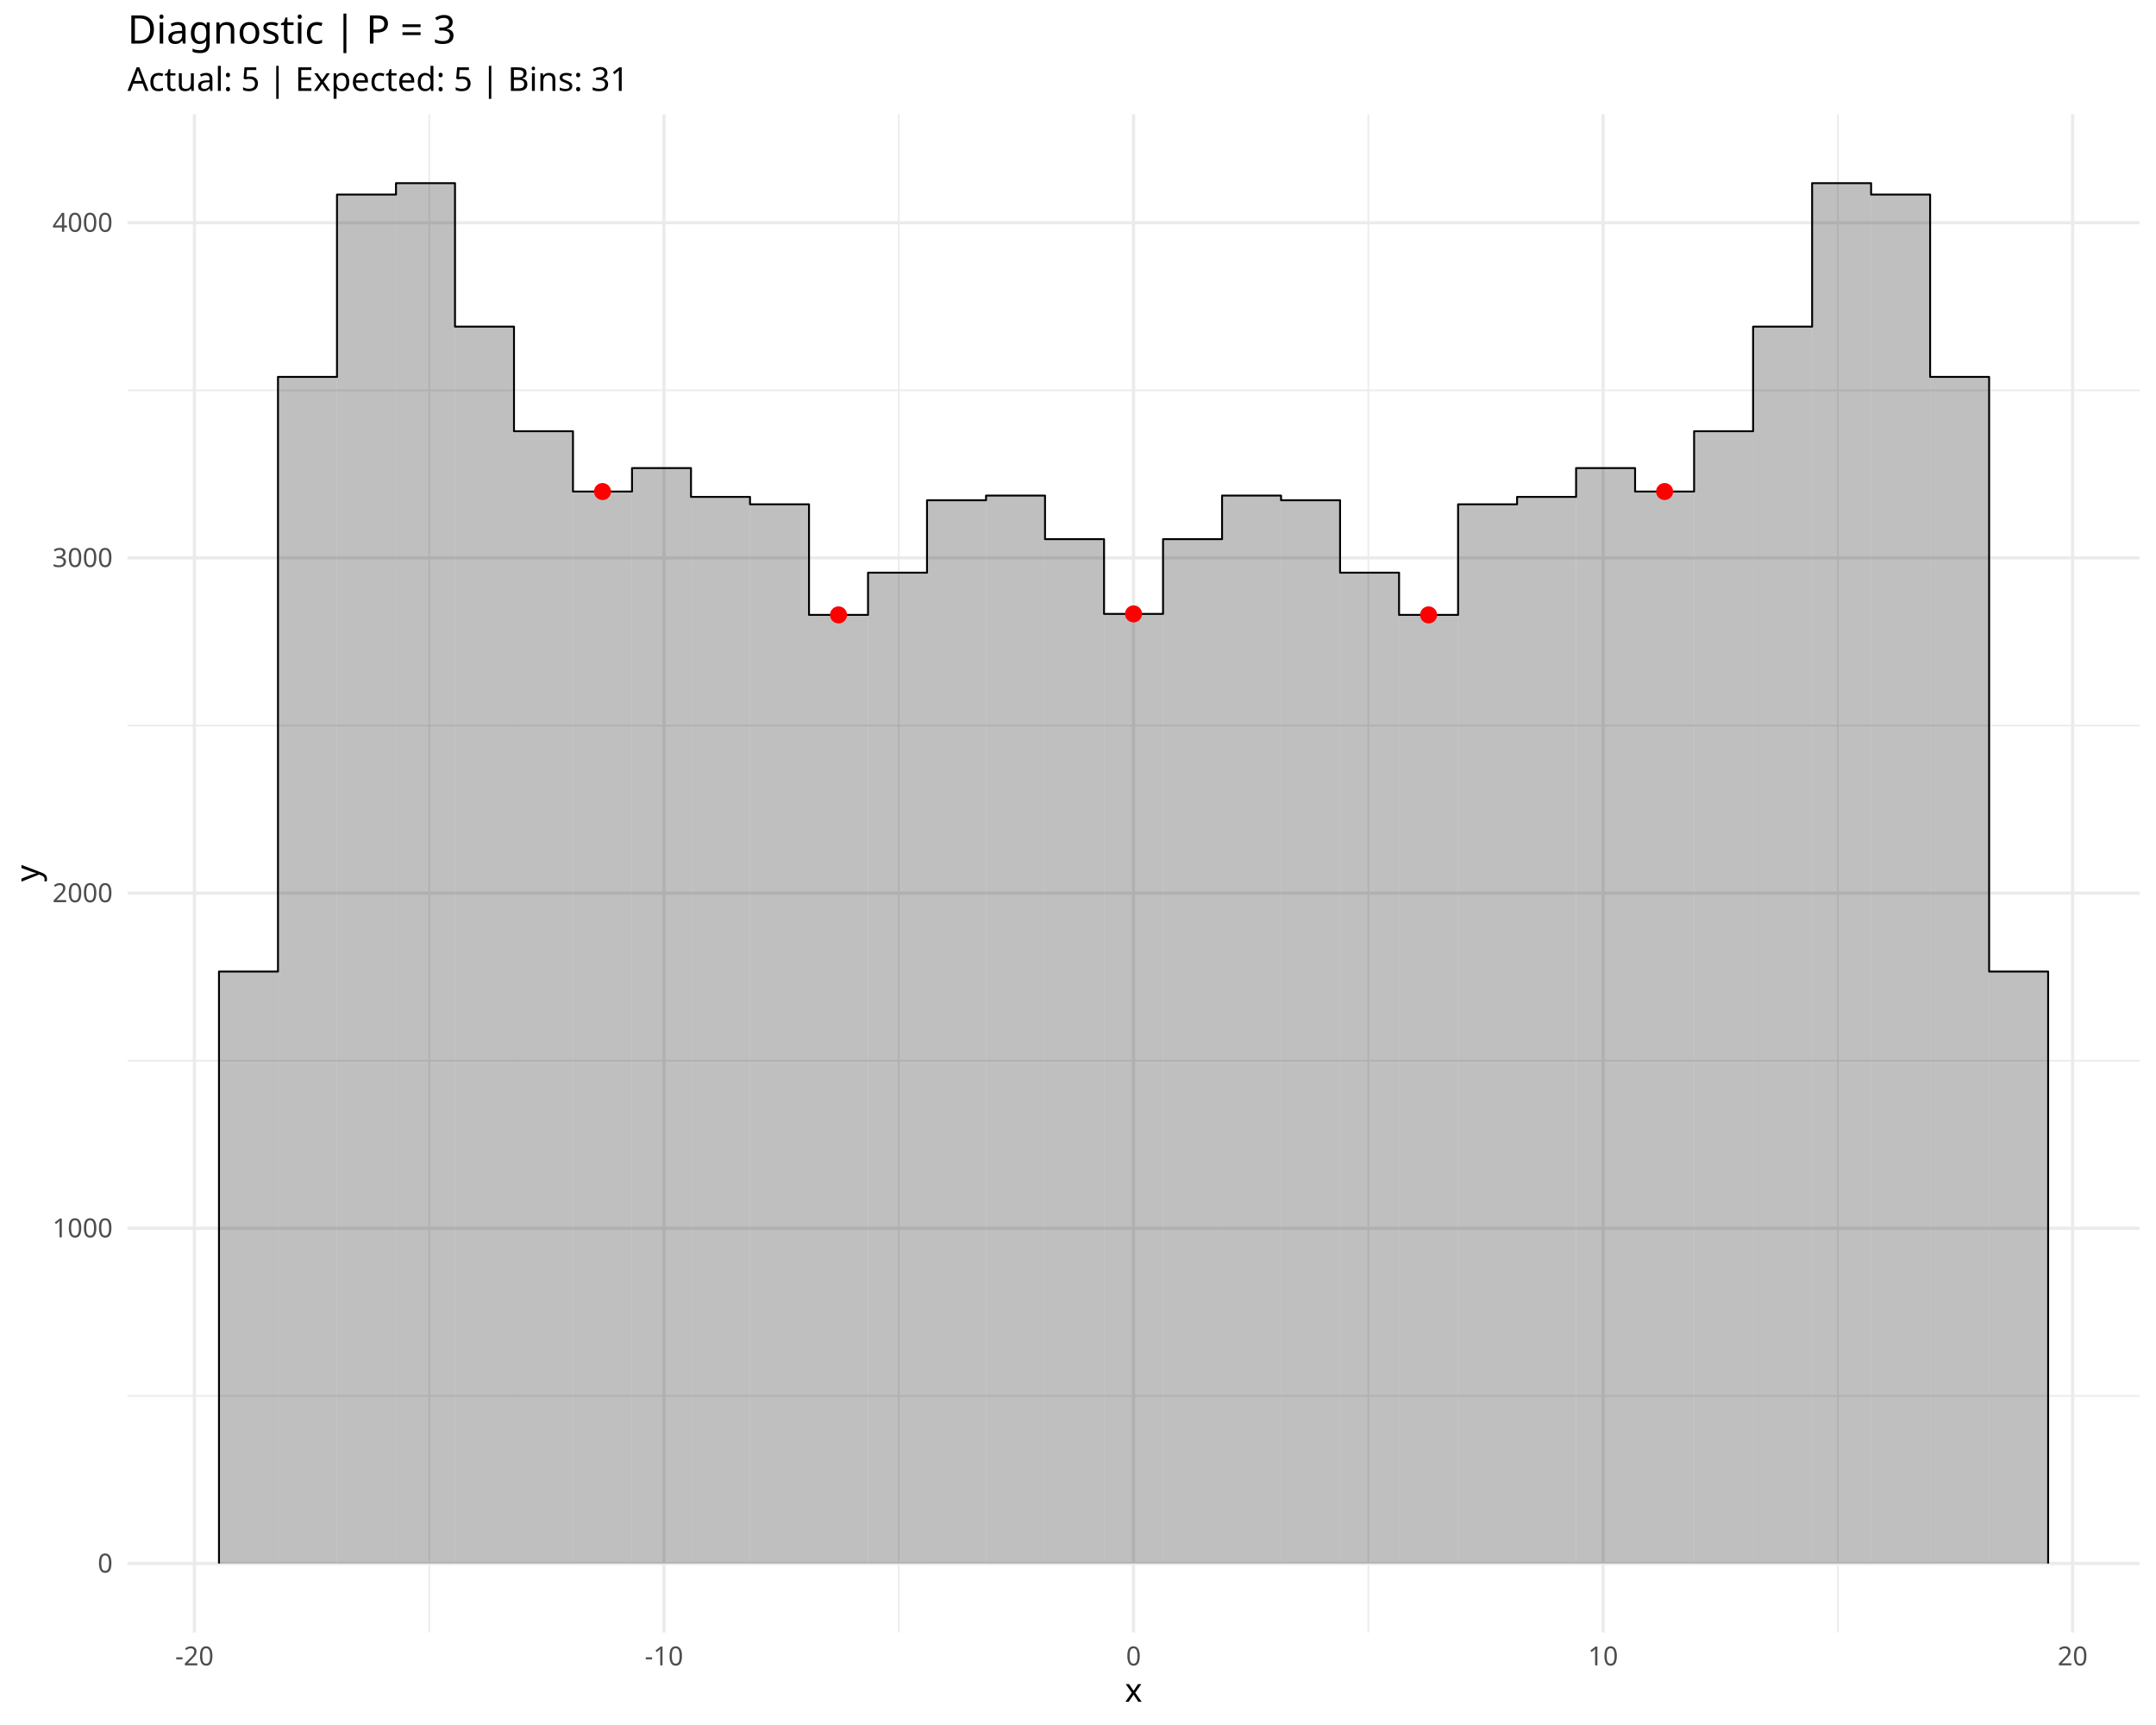
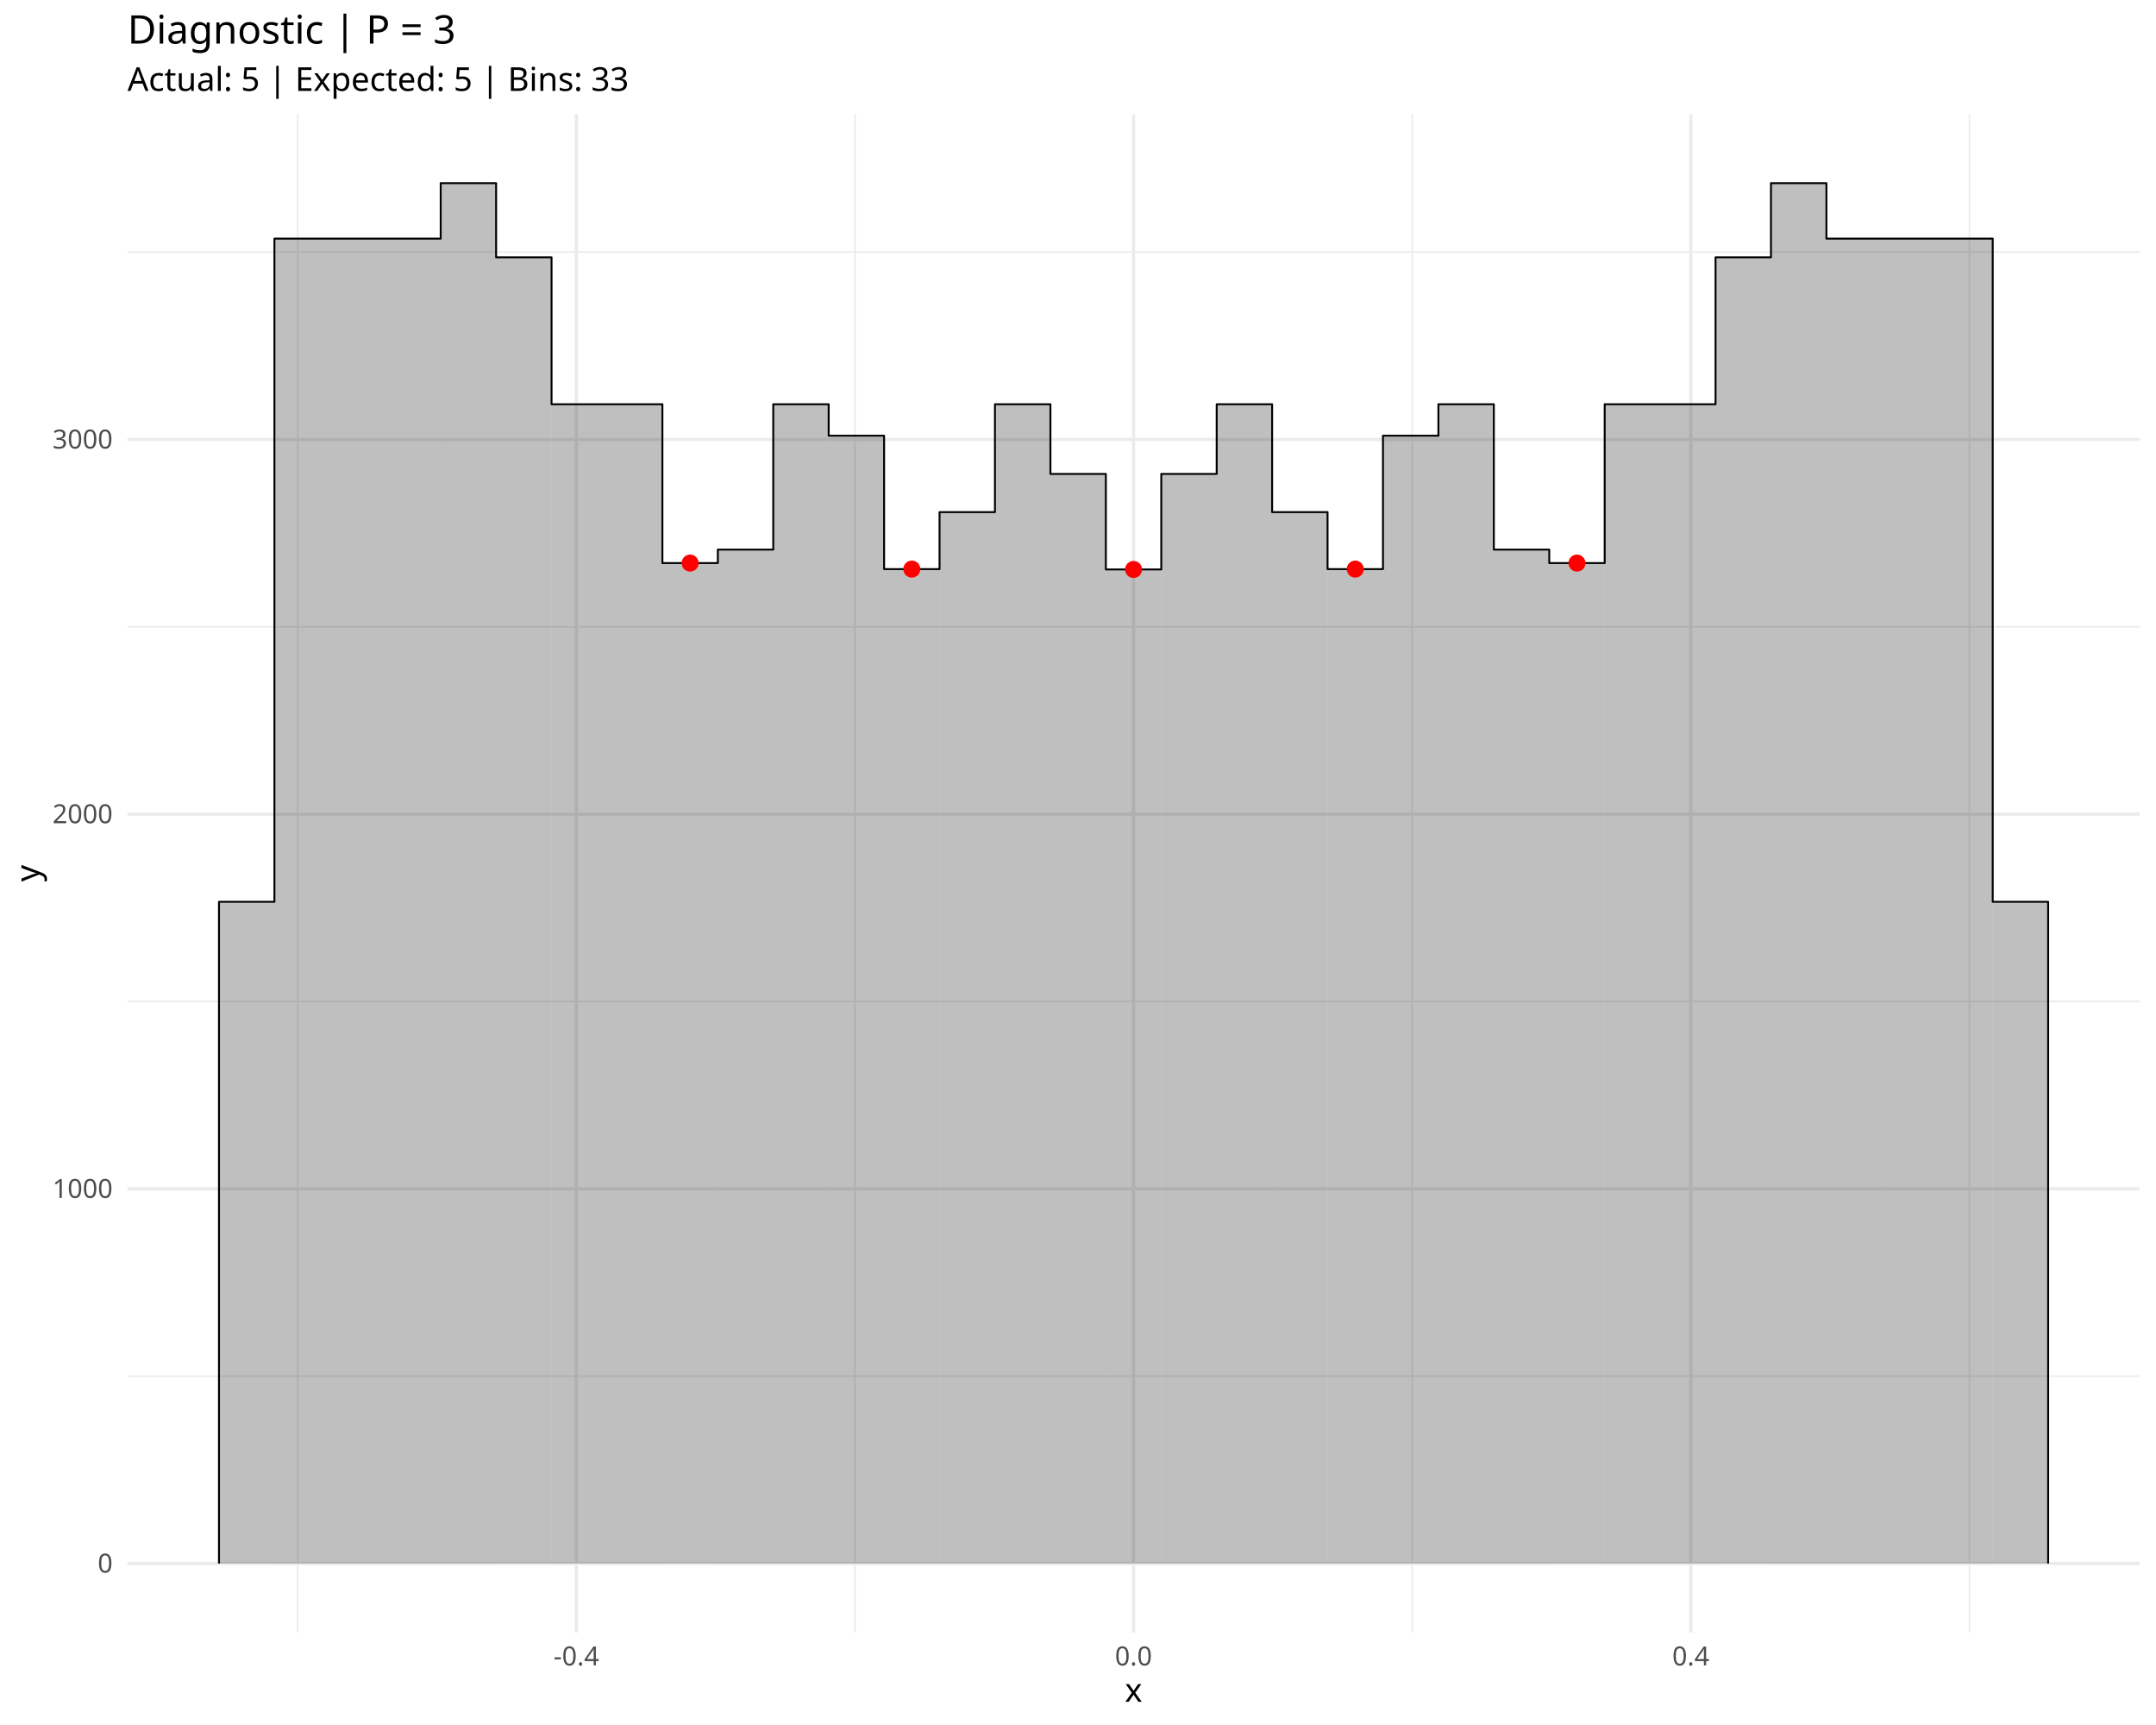
<svg xmlns="http://www.w3.org/2000/svg" class="svglite" data-engine-version="2.0" width="720.00pt" height="576.00pt" viewBox="0 0 720.00 576.00">
  <defs>
    <style type="text/css">
    .svglite line, .svglite polyline, .svglite polygon, .svglite path, .svglite rect, .svglite circle {
      fill: none;
      stroke: #000000;
      stroke-linecap: round;
      stroke-linejoin: round;
      stroke-miterlimit: 10.00;
    }
  </style>
  </defs>
  <rect width="100%" height="100%" style="stroke: none; fill: #FFFFFF;" />
  <defs>
    <clipPath id="cpMC4wMHw3MjAuMDB8MC4wMHw1NzYuMDA=">
      <rect x="0.00" y="0.00" width="720.00" height="576.00" />
    </clipPath>
  </defs>
  <g clip-path="url(#cpMC4wMHw3MjAuMDB8MC4wMHw1NzYuMDA=)">
    <rect x="0.00" y="0.00" width="720.00" height="576.00" style="stroke-width: 1.07; stroke: none; fill: #FFFFFF;" />
  </g>
  <defs>
    <clipPath id="cpNDIuNTh8NzE0LjUyfDM4LjEyfDU0NS4xMQ==">
      <rect x="42.58" y="38.12" width="671.94" height="507.00" />
    </clipPath>
  </defs>
  <g clip-path="url(#cpNDIuNTh8NzE0LjUyfDM4LjEyfDU0NS4xMQ==)">
-     <polyline points="42.58,466.10 714.52,466.10 " style="stroke-width: 0.53; stroke: #EBEBEB; stroke-linecap: butt;" />
-     <polyline points="42.58,354.18 714.52,354.18 " style="stroke-width: 0.53; stroke: #EBEBEB; stroke-linecap: butt;" />
-     <polyline points="42.58,242.26 714.52,242.26 " style="stroke-width: 0.53; stroke: #EBEBEB; stroke-linecap: butt;" />
-     <polyline points="42.58,130.33 714.52,130.33 " style="stroke-width: 0.53; stroke: #EBEBEB; stroke-linecap: butt;" />
-     <polyline points="143.34,545.11 143.34,38.12 " style="stroke-width: 0.53; stroke: #EBEBEB; stroke-linecap: butt;" />
-     <polyline points="300.15,545.11 300.15,38.12 " style="stroke-width: 0.53; stroke: #EBEBEB; stroke-linecap: butt;" />
-     <polyline points="456.96,545.11 456.96,38.12 " style="stroke-width: 0.53; stroke: #EBEBEB; stroke-linecap: butt;" />
-     <polyline points="613.76,545.11 613.76,38.12 " style="stroke-width: 0.53; stroke: #EBEBEB; stroke-linecap: butt;" />
+     <polyline points="42.58,459.51 714.52,459.51 " style="stroke-width: 0.53; stroke: #EBEBEB; stroke-linecap: butt;" />
+     <polyline points="42.58,334.40 714.52,334.40 " style="stroke-width: 0.53; stroke: #EBEBEB; stroke-linecap: butt;" />
+     <polyline points="42.58,209.29 714.52,209.29 " style="stroke-width: 0.53; stroke: #EBEBEB; stroke-linecap: butt;" />
+     <polyline points="42.58,84.18 714.52,84.18 " style="stroke-width: 0.53; stroke: #EBEBEB; stroke-linecap: butt;" />
+     <polyline points="99.41,545.11 99.41,38.12 " style="stroke-width: 0.53; stroke: #EBEBEB; stroke-linecap: butt;" />
+     <polyline points="285.50,545.11 285.50,38.12 " style="stroke-width: 0.53; stroke: #EBEBEB; stroke-linecap: butt;" />
+     <polyline points="471.60,545.11 471.60,38.12 " style="stroke-width: 0.53; stroke: #EBEBEB; stroke-linecap: butt;" />
+     <polyline points="657.70,545.11 657.70,38.12 " style="stroke-width: 0.53; stroke: #EBEBEB; stroke-linecap: butt;" />
    <polyline points="42.58,522.07 714.52,522.07 " style="stroke-width: 1.07; stroke: #EBEBEB; stroke-linecap: butt;" />
-     <polyline points="42.58,410.14 714.52,410.14 " style="stroke-width: 1.07; stroke: #EBEBEB; stroke-linecap: butt;" />
-     <polyline points="42.58,298.22 714.52,298.22 " style="stroke-width: 1.07; stroke: #EBEBEB; stroke-linecap: butt;" />
-     <polyline points="42.58,186.29 714.52,186.29 " style="stroke-width: 1.07; stroke: #EBEBEB; stroke-linecap: butt;" />
-     <polyline points="42.58,74.37 714.52,74.37 " style="stroke-width: 1.07; stroke: #EBEBEB; stroke-linecap: butt;" />
-     <polyline points="64.93,545.11 64.93,38.12 " style="stroke-width: 1.07; stroke: #EBEBEB; stroke-linecap: butt;" />
-     <polyline points="221.74,545.11 221.74,38.12 " style="stroke-width: 1.07; stroke: #EBEBEB; stroke-linecap: butt;" />
+     <polyline points="42.58,396.96 714.52,396.96 " style="stroke-width: 1.07; stroke: #EBEBEB; stroke-linecap: butt;" />
+     <polyline points="42.58,271.85 714.52,271.85 " style="stroke-width: 1.07; stroke: #EBEBEB; stroke-linecap: butt;" />
+     <polyline points="42.58,146.74 714.52,146.74 " style="stroke-width: 1.07; stroke: #EBEBEB; stroke-linecap: butt;" />
+     <polyline points="192.46,545.11 192.46,38.12 " style="stroke-width: 1.07; stroke: #EBEBEB; stroke-linecap: butt;" />
    <polyline points="378.55,545.11 378.55,38.12 " style="stroke-width: 1.07; stroke: #EBEBEB; stroke-linecap: butt;" />
-     <polyline points="535.36,545.11 535.36,38.12 " style="stroke-width: 1.07; stroke: #EBEBEB; stroke-linecap: butt;" />
-     <polyline points="692.17,545.11 692.17,38.12 " style="stroke-width: 1.07; stroke: #EBEBEB; stroke-linecap: butt;" />
-     <rect x="73.13" y="324.41" width="19.70" height="197.66" style="stroke-width: 1.07; stroke: none; stroke-linecap: butt; stroke-linejoin: miter; fill: #000000; fill-opacity: 0.25;" />
-     <rect x="92.83" y="125.85" width="19.70" height="396.21" style="stroke-width: 1.07; stroke: none; stroke-linecap: butt; stroke-linejoin: miter; fill: #000000; fill-opacity: 0.25;" />
-     <rect x="112.54" y="64.97" width="19.70" height="457.10" style="stroke-width: 1.07; stroke: none; stroke-linecap: butt; stroke-linejoin: miter; fill: #000000; fill-opacity: 0.25;" />
-     <rect x="132.24" y="61.16" width="19.70" height="460.91" style="stroke-width: 1.07; stroke: none; stroke-linecap: butt; stroke-linejoin: miter; fill: #000000; fill-opacity: 0.25;" />
-     <rect x="151.95" y="109.07" width="19.70" height="413.00" style="stroke-width: 1.07; stroke: none; stroke-linecap: butt; stroke-linejoin: miter; fill: #000000; fill-opacity: 0.25;" />
-     <rect x="171.65" y="143.99" width="19.70" height="378.08" style="stroke-width: 1.07; stroke: none; stroke-linecap: butt; stroke-linejoin: miter; fill: #000000; fill-opacity: 0.25;" />
-     <rect x="191.35" y="164.13" width="19.70" height="357.93" style="stroke-width: 1.07; stroke: none; stroke-linecap: butt; stroke-linejoin: miter; fill: #000000; fill-opacity: 0.25;" />
-     <rect x="211.06" y="156.30" width="19.70" height="365.77" style="stroke-width: 1.07; stroke: none; stroke-linecap: butt; stroke-linejoin: miter; fill: #000000; fill-opacity: 0.25;" />
-     <rect x="230.76" y="165.92" width="19.70" height="356.14" style="stroke-width: 1.07; stroke: none; stroke-linecap: butt; stroke-linejoin: miter; fill: #000000; fill-opacity: 0.25;" />
-     <rect x="250.47" y="168.39" width="19.70" height="353.68" style="stroke-width: 1.07; stroke: none; stroke-linecap: butt; stroke-linejoin: miter; fill: #000000; fill-opacity: 0.25;" />
-     <rect x="270.17" y="205.32" width="19.70" height="316.75" style="stroke-width: 1.07; stroke: none; stroke-linecap: butt; stroke-linejoin: miter; fill: #000000; fill-opacity: 0.25;" />
-     <rect x="289.88" y="191.22" width="19.70" height="330.85" style="stroke-width: 1.07; stroke: none; stroke-linecap: butt; stroke-linejoin: miter; fill: #000000; fill-opacity: 0.25;" />
-     <rect x="309.58" y="167.04" width="19.70" height="355.02" style="stroke-width: 1.07; stroke: none; stroke-linecap: butt; stroke-linejoin: miter; fill: #000000; fill-opacity: 0.25;" />
-     <rect x="329.29" y="165.48" width="19.70" height="356.59" style="stroke-width: 1.07; stroke: none; stroke-linecap: butt; stroke-linejoin: miter; fill: #000000; fill-opacity: 0.25;" />
-     <rect x="348.99" y="180.03" width="19.70" height="342.04" style="stroke-width: 1.07; stroke: none; stroke-linecap: butt; stroke-linejoin: miter; fill: #000000; fill-opacity: 0.25;" />
-     <rect x="368.70" y="204.99" width="19.70" height="317.08" style="stroke-width: 1.07; stroke: none; stroke-linecap: butt; stroke-linejoin: miter; fill: #000000; fill-opacity: 0.25;" />
-     <rect x="388.40" y="180.03" width="19.70" height="342.04" style="stroke-width: 1.07; stroke: none; stroke-linecap: butt; stroke-linejoin: miter; fill: #000000; fill-opacity: 0.25;" />
-     <rect x="408.11" y="165.48" width="19.70" height="356.59" style="stroke-width: 1.07; stroke: none; stroke-linecap: butt; stroke-linejoin: miter; fill: #000000; fill-opacity: 0.25;" />
-     <rect x="427.81" y="167.04" width="19.70" height="355.02" style="stroke-width: 1.07; stroke: none; stroke-linecap: butt; stroke-linejoin: miter; fill: #000000; fill-opacity: 0.25;" />
-     <rect x="447.52" y="191.22" width="19.70" height="330.85" style="stroke-width: 1.07; stroke: none; stroke-linecap: butt; stroke-linejoin: miter; fill: #000000; fill-opacity: 0.25;" />
-     <rect x="467.22" y="205.32" width="19.70" height="316.75" style="stroke-width: 1.07; stroke: none; stroke-linecap: butt; stroke-linejoin: miter; fill: #000000; fill-opacity: 0.25;" />
-     <rect x="486.93" y="168.39" width="19.70" height="353.68" style="stroke-width: 1.07; stroke: none; stroke-linecap: butt; stroke-linejoin: miter; fill: #000000; fill-opacity: 0.25;" />
-     <rect x="506.63" y="165.92" width="19.70" height="356.14" style="stroke-width: 1.07; stroke: none; stroke-linecap: butt; stroke-linejoin: miter; fill: #000000; fill-opacity: 0.25;" />
-     <rect x="526.34" y="156.30" width="19.70" height="365.77" style="stroke-width: 1.07; stroke: none; stroke-linecap: butt; stroke-linejoin: miter; fill: #000000; fill-opacity: 0.25;" />
-     <rect x="546.04" y="164.13" width="19.70" height="357.93" style="stroke-width: 1.07; stroke: none; stroke-linecap: butt; stroke-linejoin: miter; fill: #000000; fill-opacity: 0.25;" />
-     <rect x="565.75" y="143.99" width="19.70" height="378.08" style="stroke-width: 1.07; stroke: none; stroke-linecap: butt; stroke-linejoin: miter; fill: #000000; fill-opacity: 0.25;" />
-     <rect x="585.45" y="109.07" width="19.70" height="413.00" style="stroke-width: 1.07; stroke: none; stroke-linecap: butt; stroke-linejoin: miter; fill: #000000; fill-opacity: 0.25;" />
-     <rect x="605.16" y="61.16" width="19.70" height="460.91" style="stroke-width: 1.07; stroke: none; stroke-linecap: butt; stroke-linejoin: miter; fill: #000000; fill-opacity: 0.25;" />
-     <rect x="624.86" y="64.97" width="19.70" height="457.10" style="stroke-width: 1.07; stroke: none; stroke-linecap: butt; stroke-linejoin: miter; fill: #000000; fill-opacity: 0.25;" />
-     <rect x="644.57" y="125.85" width="19.70" height="396.21" style="stroke-width: 1.07; stroke: none; stroke-linecap: butt; stroke-linejoin: miter; fill: #000000; fill-opacity: 0.25;" />
-     <rect x="664.27" y="324.41" width="19.70" height="197.66" style="stroke-width: 1.07; stroke: none; stroke-linecap: butt; stroke-linejoin: miter; fill: #000000; fill-opacity: 0.25;" />
-     <polyline points="73.13,522.07 73.13,324.41 92.83,324.41 92.83,125.85 112.54,125.85 112.54,64.97 132.24,64.97 132.24,61.16 151.95,61.16 151.95,109.07 171.65,109.07 171.65,143.99 191.35,143.99 191.35,164.13 211.06,164.13 211.06,156.30 230.76,156.30 230.76,165.92 250.47,165.92 250.47,168.39 270.17,168.39 270.17,205.32 289.88,205.32 289.88,191.22 309.58,191.22 309.58,167.04 329.29,167.04 329.29,165.48 348.99,165.48 348.99,180.03 368.70,180.03 368.70,204.99 388.40,204.99 388.40,180.03 408.11,180.03 408.11,165.48 427.81,165.48 427.81,167.04 447.52,167.04 447.52,191.22 467.22,191.22 467.22,205.32 486.93,205.32 486.93,168.39 506.63,168.39 506.63,165.92 526.34,165.92 526.34,156.30 546.04,156.30 546.04,164.13 565.75,164.13 565.75,143.99 585.45,143.99 585.45,109.07 605.16,109.07 605.16,61.16 624.86,61.16 624.86,64.97 644.57,64.97 644.57,125.85 664.27,125.85 664.27,324.41 683.98,324.41 683.98,522.07 " style="stroke-width: 0.64; stroke-linecap: butt;" />
-     <circle cx="201.21" cy="164.13" r="2.49" style="stroke-width: 0.71; stroke: #FF0000; fill: #FF0000;" />
-     <circle cx="280.03" cy="205.32" r="2.49" style="stroke-width: 0.71; stroke: #FF0000; fill: #FF0000;" />
-     <circle cx="378.55" cy="204.99" r="2.49" style="stroke-width: 0.71; stroke: #FF0000; fill: #FF0000;" />
-     <circle cx="477.08" cy="205.32" r="2.49" style="stroke-width: 0.71; stroke: #FF0000; fill: #FF0000;" />
-     <circle cx="555.90" cy="164.13" r="2.49" style="stroke-width: 0.71; stroke: #FF0000; fill: #FF0000;" />
+     <polyline points="564.65,545.11 564.65,38.12 " style="stroke-width: 1.07; stroke: #EBEBEB; stroke-linecap: butt;" />
+     <rect x="73.13" y="301.12" width="18.51" height="220.94" style="stroke-width: 1.07; stroke: none; stroke-linecap: butt; stroke-linejoin: miter; fill: #000000; fill-opacity: 0.25;" />
+     <rect x="91.64" y="79.68" width="18.51" height="442.39" style="stroke-width: 1.07; stroke: none; stroke-linecap: butt; stroke-linejoin: miter; fill: #000000; fill-opacity: 0.25;" />
+     <rect x="110.15" y="79.68" width="18.51" height="442.39" style="stroke-width: 1.07; stroke: none; stroke-linecap: butt; stroke-linejoin: miter; fill: #000000; fill-opacity: 0.25;" />
+     <rect x="128.66" y="79.68" width="18.51" height="442.39" style="stroke-width: 1.07; stroke: none; stroke-linecap: butt; stroke-linejoin: miter; fill: #000000; fill-opacity: 0.25;" />
+     <rect x="147.17" y="61.16" width="18.51" height="460.91" style="stroke-width: 1.07; stroke: none; stroke-linecap: butt; stroke-linejoin: miter; fill: #000000; fill-opacity: 0.25;" />
+     <rect x="165.68" y="85.93" width="18.51" height="436.13" style="stroke-width: 1.07; stroke: none; stroke-linecap: butt; stroke-linejoin: miter; fill: #000000; fill-opacity: 0.25;" />
+     <rect x="184.19" y="134.98" width="18.51" height="387.09" style="stroke-width: 1.07; stroke: none; stroke-linecap: butt; stroke-linejoin: miter; fill: #000000; fill-opacity: 0.25;" />
+     <rect x="202.70" y="134.98" width="18.51" height="387.09" style="stroke-width: 1.07; stroke: none; stroke-linecap: butt; stroke-linejoin: miter; fill: #000000; fill-opacity: 0.25;" />
+     <rect x="221.21" y="188.02" width="18.51" height="334.04" style="stroke-width: 1.07; stroke: none; stroke-linecap: butt; stroke-linejoin: miter; fill: #000000; fill-opacity: 0.25;" />
+     <rect x="239.72" y="183.52" width="18.51" height="338.55" style="stroke-width: 1.07; stroke: none; stroke-linecap: butt; stroke-linejoin: miter; fill: #000000; fill-opacity: 0.25;" />
+     <rect x="258.23" y="134.98" width="18.51" height="387.09" style="stroke-width: 1.07; stroke: none; stroke-linecap: butt; stroke-linejoin: miter; fill: #000000; fill-opacity: 0.25;" />
+     <rect x="276.74" y="145.49" width="18.51" height="376.58" style="stroke-width: 1.07; stroke: none; stroke-linecap: butt; stroke-linejoin: miter; fill: #000000; fill-opacity: 0.25;" />
+     <rect x="295.25" y="190.03" width="18.51" height="332.04" style="stroke-width: 1.07; stroke: none; stroke-linecap: butt; stroke-linejoin: miter; fill: #000000; fill-opacity: 0.25;" />
+     <rect x="313.76" y="171.01" width="18.51" height="351.06" style="stroke-width: 1.07; stroke: none; stroke-linecap: butt; stroke-linejoin: miter; fill: #000000; fill-opacity: 0.25;" />
+     <rect x="332.27" y="134.98" width="18.51" height="387.09" style="stroke-width: 1.07; stroke: none; stroke-linecap: butt; stroke-linejoin: miter; fill: #000000; fill-opacity: 0.25;" />
+     <rect x="350.79" y="158.25" width="18.51" height="363.82" style="stroke-width: 1.07; stroke: none; stroke-linecap: butt; stroke-linejoin: miter; fill: #000000; fill-opacity: 0.25;" />
+     <rect x="369.30" y="190.15" width="18.51" height="331.92" style="stroke-width: 1.07; stroke: none; stroke-linecap: butt; stroke-linejoin: miter; fill: #000000; fill-opacity: 0.25;" />
+     <rect x="387.81" y="158.25" width="18.51" height="363.82" style="stroke-width: 1.07; stroke: none; stroke-linecap: butt; stroke-linejoin: miter; fill: #000000; fill-opacity: 0.25;" />
+     <rect x="406.32" y="134.98" width="18.51" height="387.09" style="stroke-width: 1.07; stroke: none; stroke-linecap: butt; stroke-linejoin: miter; fill: #000000; fill-opacity: 0.25;" />
+     <rect x="424.83" y="171.01" width="18.51" height="351.06" style="stroke-width: 1.07; stroke: none; stroke-linecap: butt; stroke-linejoin: miter; fill: #000000; fill-opacity: 0.25;" />
+     <rect x="443.34" y="190.03" width="18.51" height="332.04" style="stroke-width: 1.07; stroke: none; stroke-linecap: butt; stroke-linejoin: miter; fill: #000000; fill-opacity: 0.25;" />
+     <rect x="461.85" y="145.49" width="18.51" height="376.58" style="stroke-width: 1.07; stroke: none; stroke-linecap: butt; stroke-linejoin: miter; fill: #000000; fill-opacity: 0.25;" />
+     <rect x="480.36" y="134.98" width="18.51" height="387.09" style="stroke-width: 1.07; stroke: none; stroke-linecap: butt; stroke-linejoin: miter; fill: #000000; fill-opacity: 0.25;" />
+     <rect x="498.87" y="183.52" width="18.51" height="338.55" style="stroke-width: 1.07; stroke: none; stroke-linecap: butt; stroke-linejoin: miter; fill: #000000; fill-opacity: 0.25;" />
+     <rect x="517.38" y="188.02" width="18.51" height="334.04" style="stroke-width: 1.07; stroke: none; stroke-linecap: butt; stroke-linejoin: miter; fill: #000000; fill-opacity: 0.25;" />
+     <rect x="535.89" y="134.98" width="18.51" height="387.09" style="stroke-width: 1.07; stroke: none; stroke-linecap: butt; stroke-linejoin: miter; fill: #000000; fill-opacity: 0.25;" />
+     <rect x="554.40" y="134.98" width="18.51" height="387.09" style="stroke-width: 1.07; stroke: none; stroke-linecap: butt; stroke-linejoin: miter; fill: #000000; fill-opacity: 0.25;" />
+     <rect x="572.91" y="85.93" width="18.51" height="436.13" style="stroke-width: 1.07; stroke: none; stroke-linecap: butt; stroke-linejoin: miter; fill: #000000; fill-opacity: 0.25;" />
+     <rect x="591.42" y="61.16" width="18.51" height="460.91" style="stroke-width: 1.07; stroke: none; stroke-linecap: butt; stroke-linejoin: miter; fill: #000000; fill-opacity: 0.25;" />
+     <rect x="609.94" y="79.68" width="18.51" height="442.39" style="stroke-width: 1.07; stroke: none; stroke-linecap: butt; stroke-linejoin: miter; fill: #000000; fill-opacity: 0.25;" />
+     <rect x="628.45" y="79.68" width="18.51" height="442.39" style="stroke-width: 1.07; stroke: none; stroke-linecap: butt; stroke-linejoin: miter; fill: #000000; fill-opacity: 0.25;" />
+     <rect x="646.96" y="79.68" width="18.51" height="442.39" style="stroke-width: 1.07; stroke: none; stroke-linecap: butt; stroke-linejoin: miter; fill: #000000; fill-opacity: 0.25;" />
+     <rect x="665.47" y="301.12" width="18.51" height="220.94" style="stroke-width: 1.07; stroke: none; stroke-linecap: butt; stroke-linejoin: miter; fill: #000000; fill-opacity: 0.25;" />
+     <polyline points="73.13,522.07 73.13,301.12 91.64,301.12 91.64,79.68 110.15,79.68 110.15,79.68 128.66,79.68 128.66,79.68 147.17,79.68 147.17,61.16 165.68,61.16 165.68,85.93 184.19,85.93 184.19,134.98 202.70,134.98 202.70,134.98 221.21,134.98 221.21,188.02 239.72,188.02 239.72,183.52 258.23,183.52 258.23,134.98 276.74,134.98 276.74,145.49 295.25,145.49 295.25,190.03 313.76,190.03 313.76,171.01 332.27,171.01 332.27,134.98 350.79,134.98 350.79,158.25 369.30,158.25 369.30,190.15 387.81,190.15 387.81,158.25 406.32,158.25 406.32,134.98 424.83,134.98 424.83,171.01 443.34,171.01 443.34,190.03 461.85,190.03 461.85,145.49 480.36,145.49 480.36,134.98 498.87,134.98 498.87,183.52 517.38,183.52 517.38,188.02 535.89,188.02 535.89,134.98 554.40,134.98 554.40,134.98 572.91,134.98 572.91,85.93 591.42,85.93 591.42,61.16 609.94,61.16 609.94,79.68 628.45,79.68 628.45,79.68 646.96,79.68 646.96,79.68 665.47,79.68 665.47,301.12 683.98,301.12 683.98,522.07 " style="stroke-width: 0.64; stroke-linecap: butt;" />
+     <circle cx="230.47" cy="188.02" r="2.49" style="stroke-width: 0.71; stroke: #FF0000; fill: #FF0000;" />
+     <circle cx="304.51" cy="190.03" r="2.49" style="stroke-width: 0.71; stroke: #FF0000; fill: #FF0000;" />
+     <circle cx="378.55" cy="190.15" r="2.49" style="stroke-width: 0.71; stroke: #FF0000; fill: #FF0000;" />
+     <circle cx="452.59" cy="190.03" r="2.49" style="stroke-width: 0.71; stroke: #FF0000; fill: #FF0000;" />
+     <circle cx="526.64" cy="188.02" r="2.49" style="stroke-width: 0.71; stroke: #FF0000; fill: #FF0000;" />
  </g>
  <g clip-path="url(#cpMC4wMHw3MjAuMDB8MC4wMHw1NzYuMDA=)">
    <text x="37.65" y="525.10" text-anchor="end" style="font-size: 8.80px; fill: #4D4D4D; font-family: sans;" textLength="4.89px" lengthAdjust="spacingAndGlyphs">0</text>
-     <text x="37.65" y="413.17" text-anchor="end" style="font-size: 8.80px; fill: #4D4D4D; font-family: sans;" textLength="19.58px" lengthAdjust="spacingAndGlyphs">1000</text>
-     <text x="37.65" y="301.25" text-anchor="end" style="font-size: 8.80px; fill: #4D4D4D; font-family: sans;" textLength="19.58px" lengthAdjust="spacingAndGlyphs">2000</text>
-     <text x="37.65" y="189.32" text-anchor="end" style="font-size: 8.80px; fill: #4D4D4D; font-family: sans;" textLength="19.58px" lengthAdjust="spacingAndGlyphs">3000</text>
-     <text x="37.65" y="77.40" text-anchor="end" style="font-size: 8.80px; fill: #4D4D4D; font-family: sans;" textLength="19.58px" lengthAdjust="spacingAndGlyphs">4000</text>
-     <text x="64.93" y="556.10" text-anchor="middle" style="font-size: 8.80px; fill: #4D4D4D; font-family: sans;" textLength="12.72px" lengthAdjust="spacingAndGlyphs">-20</text>
-     <text x="221.74" y="556.10" text-anchor="middle" style="font-size: 8.80px; fill: #4D4D4D; font-family: sans;" textLength="12.72px" lengthAdjust="spacingAndGlyphs">-10</text>
-     <text x="378.55" y="556.10" text-anchor="middle" style="font-size: 8.80px; fill: #4D4D4D; font-family: sans;" textLength="4.89px" lengthAdjust="spacingAndGlyphs">0</text>
-     <text x="535.36" y="556.10" text-anchor="middle" style="font-size: 8.80px; fill: #4D4D4D; font-family: sans;" textLength="9.79px" lengthAdjust="spacingAndGlyphs">10</text>
-     <text x="692.17" y="556.10" text-anchor="middle" style="font-size: 8.80px; fill: #4D4D4D; font-family: sans;" textLength="9.79px" lengthAdjust="spacingAndGlyphs">20</text>
+     <text x="37.65" y="399.99" text-anchor="end" style="font-size: 8.80px; fill: #4D4D4D; font-family: sans;" textLength="19.58px" lengthAdjust="spacingAndGlyphs">1000</text>
+     <text x="37.65" y="274.88" text-anchor="end" style="font-size: 8.80px; fill: #4D4D4D; font-family: sans;" textLength="19.58px" lengthAdjust="spacingAndGlyphs">2000</text>
+     <text x="37.65" y="149.77" text-anchor="end" style="font-size: 8.80px; fill: #4D4D4D; font-family: sans;" textLength="19.58px" lengthAdjust="spacingAndGlyphs">3000</text>
+     <text x="192.46" y="556.10" text-anchor="middle" style="font-size: 8.80px; fill: #4D4D4D; font-family: sans;" textLength="15.16px" lengthAdjust="spacingAndGlyphs">-0.4</text>
+     <text x="378.55" y="556.10" text-anchor="middle" style="font-size: 8.80px; fill: #4D4D4D; font-family: sans;" textLength="12.23px" lengthAdjust="spacingAndGlyphs">0.0</text>
+     <text x="564.65" y="556.10" text-anchor="middle" style="font-size: 8.80px; fill: #4D4D4D; font-family: sans;" textLength="12.23px" lengthAdjust="spacingAndGlyphs">0.4</text>
    <text x="378.55" y="568.24" text-anchor="middle" style="font-size: 11.00px; font-family: sans;" textLength="5.50px" lengthAdjust="spacingAndGlyphs">x</text>
    <text transform="translate(13.05,291.61) rotate(-90)" text-anchor="middle" style="font-size: 11.00px; font-family: sans;" textLength="5.50px" lengthAdjust="spacingAndGlyphs">y</text>
-     <text x="42.58" y="30.35" style="font-size: 11.00px; font-family: sans;" textLength="158.60px" lengthAdjust="spacingAndGlyphs">Actual: 5 | Expected: 5 | Bins: 31</text>
+     <text x="42.58" y="30.35" style="font-size: 11.00px; font-family: sans;" textLength="158.60px" lengthAdjust="spacingAndGlyphs">Actual: 5 | Expected: 5 | Bins: 33</text>
    <text x="42.58" y="14.56" style="font-size: 13.20px; font-family: sans;" textLength="103.60px" lengthAdjust="spacingAndGlyphs">Diagnostic | P = 3</text>
  </g>
</svg>
